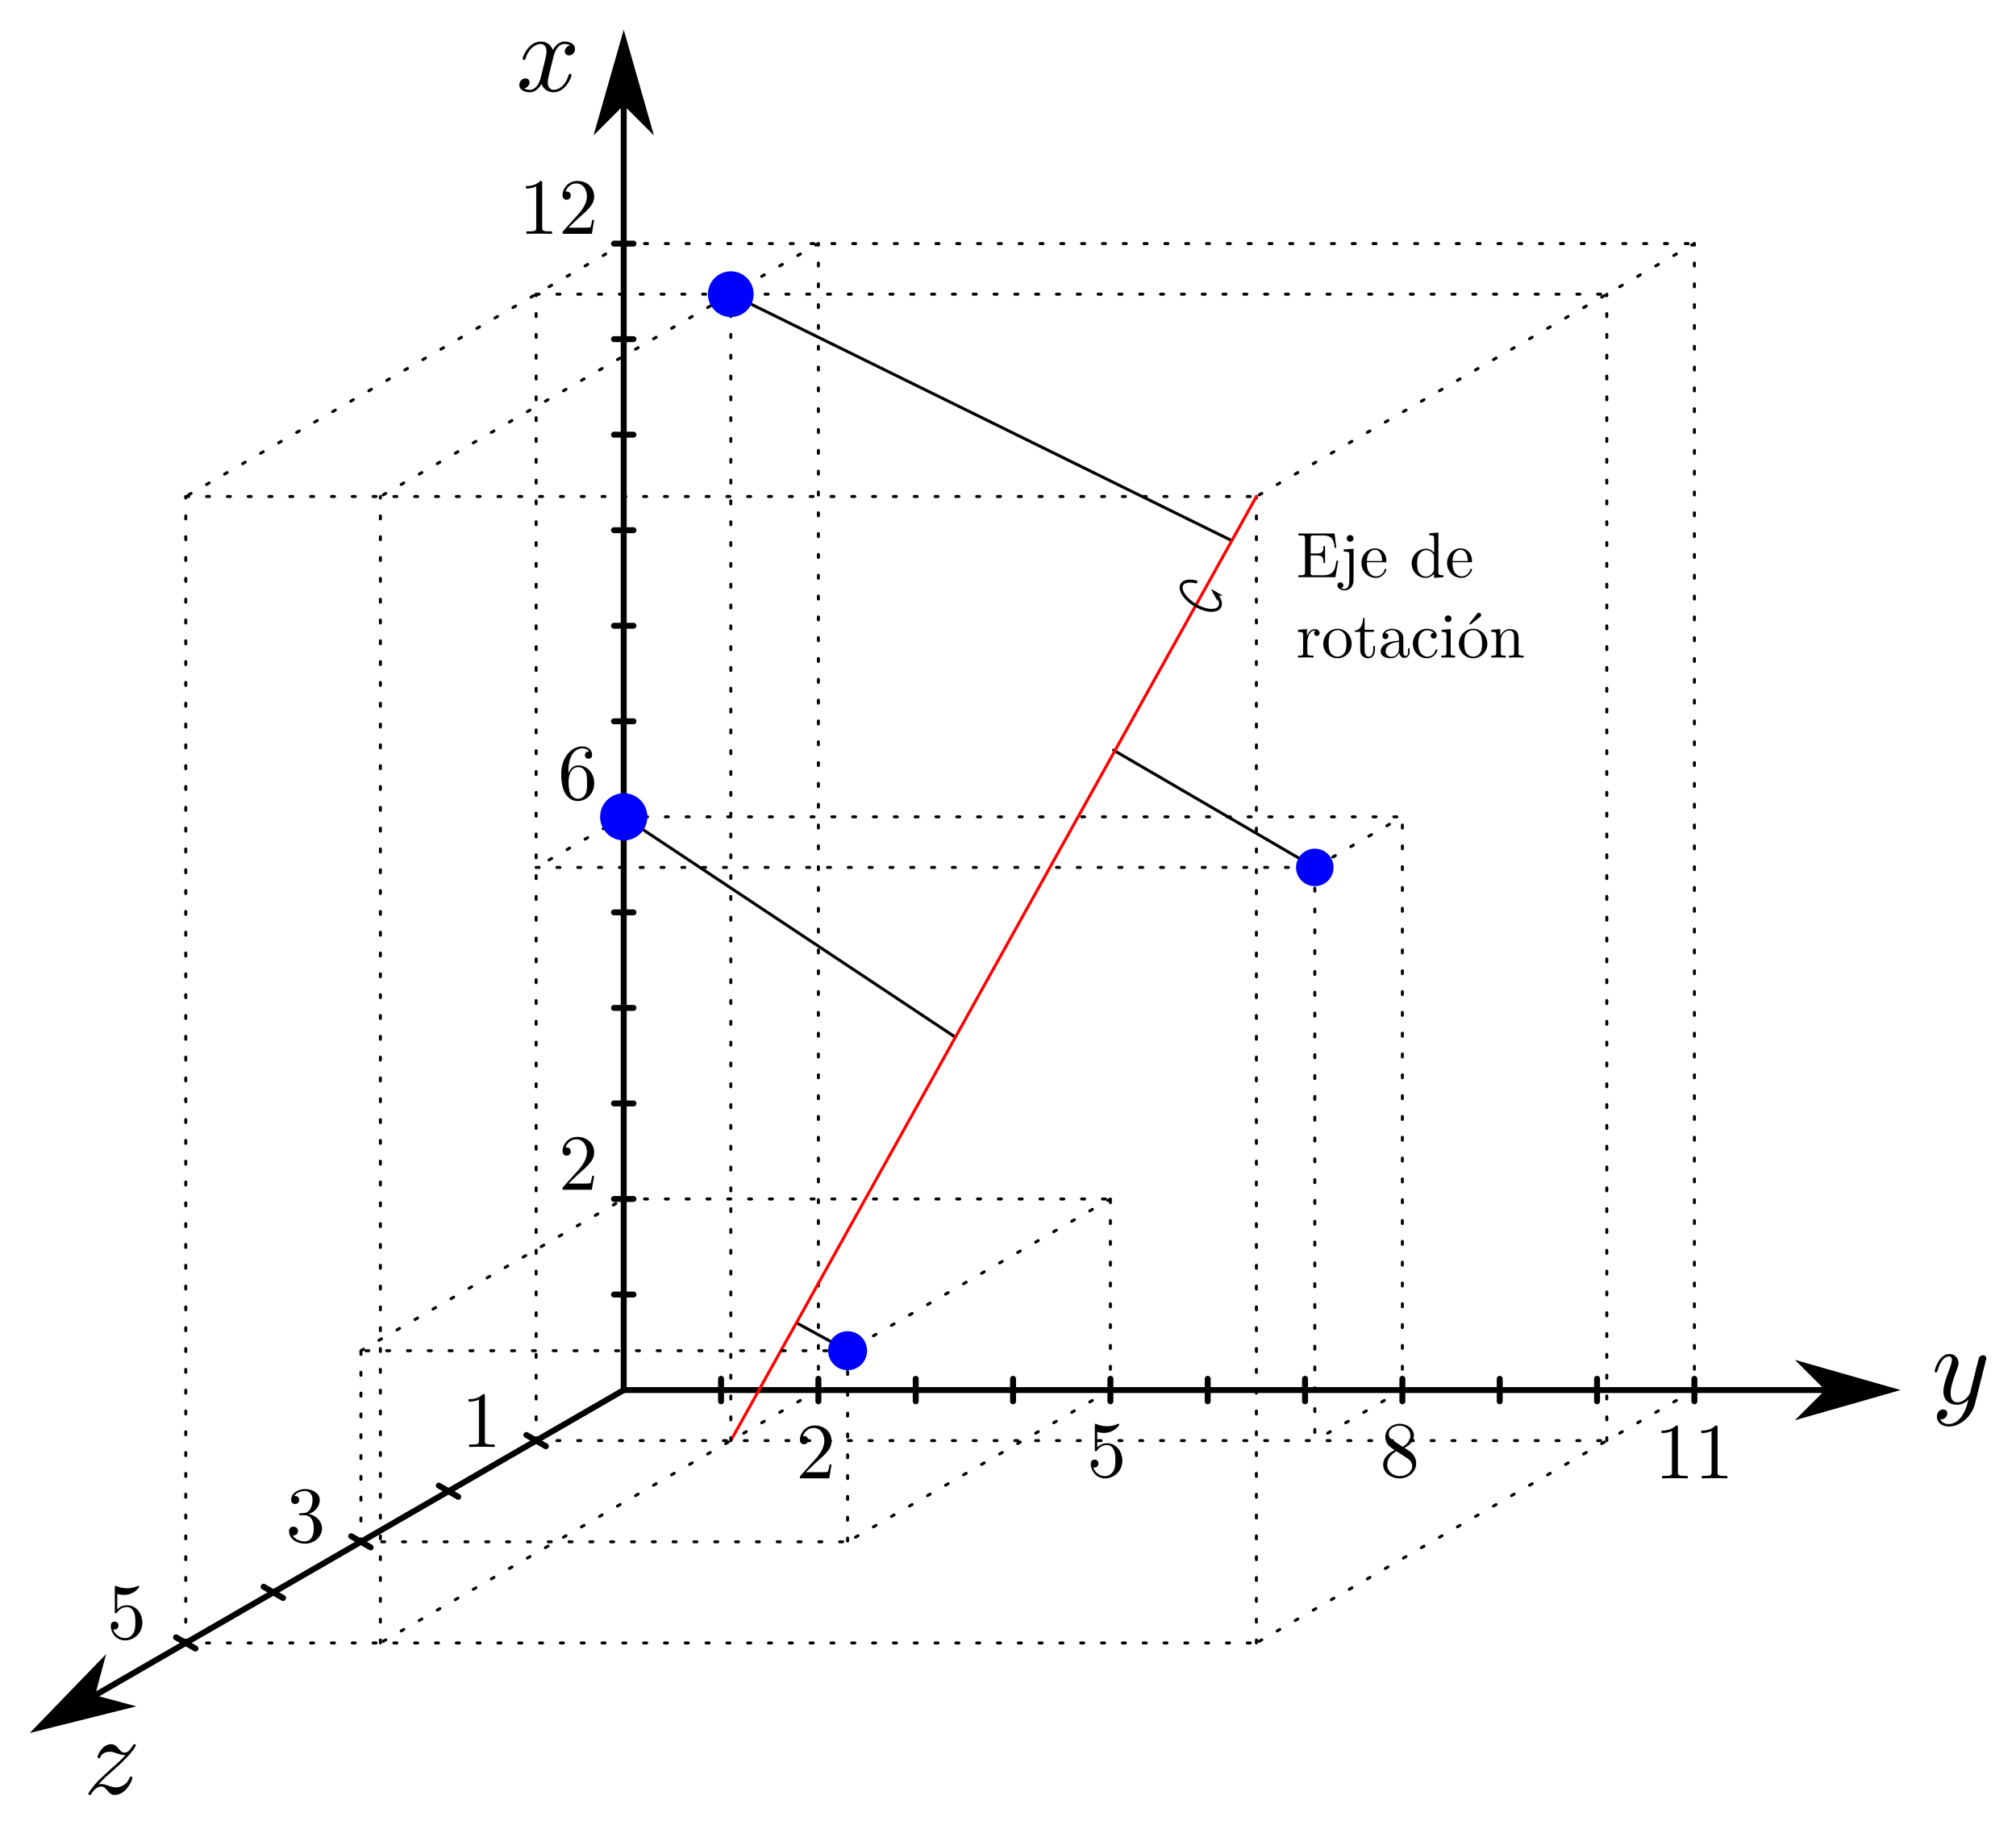
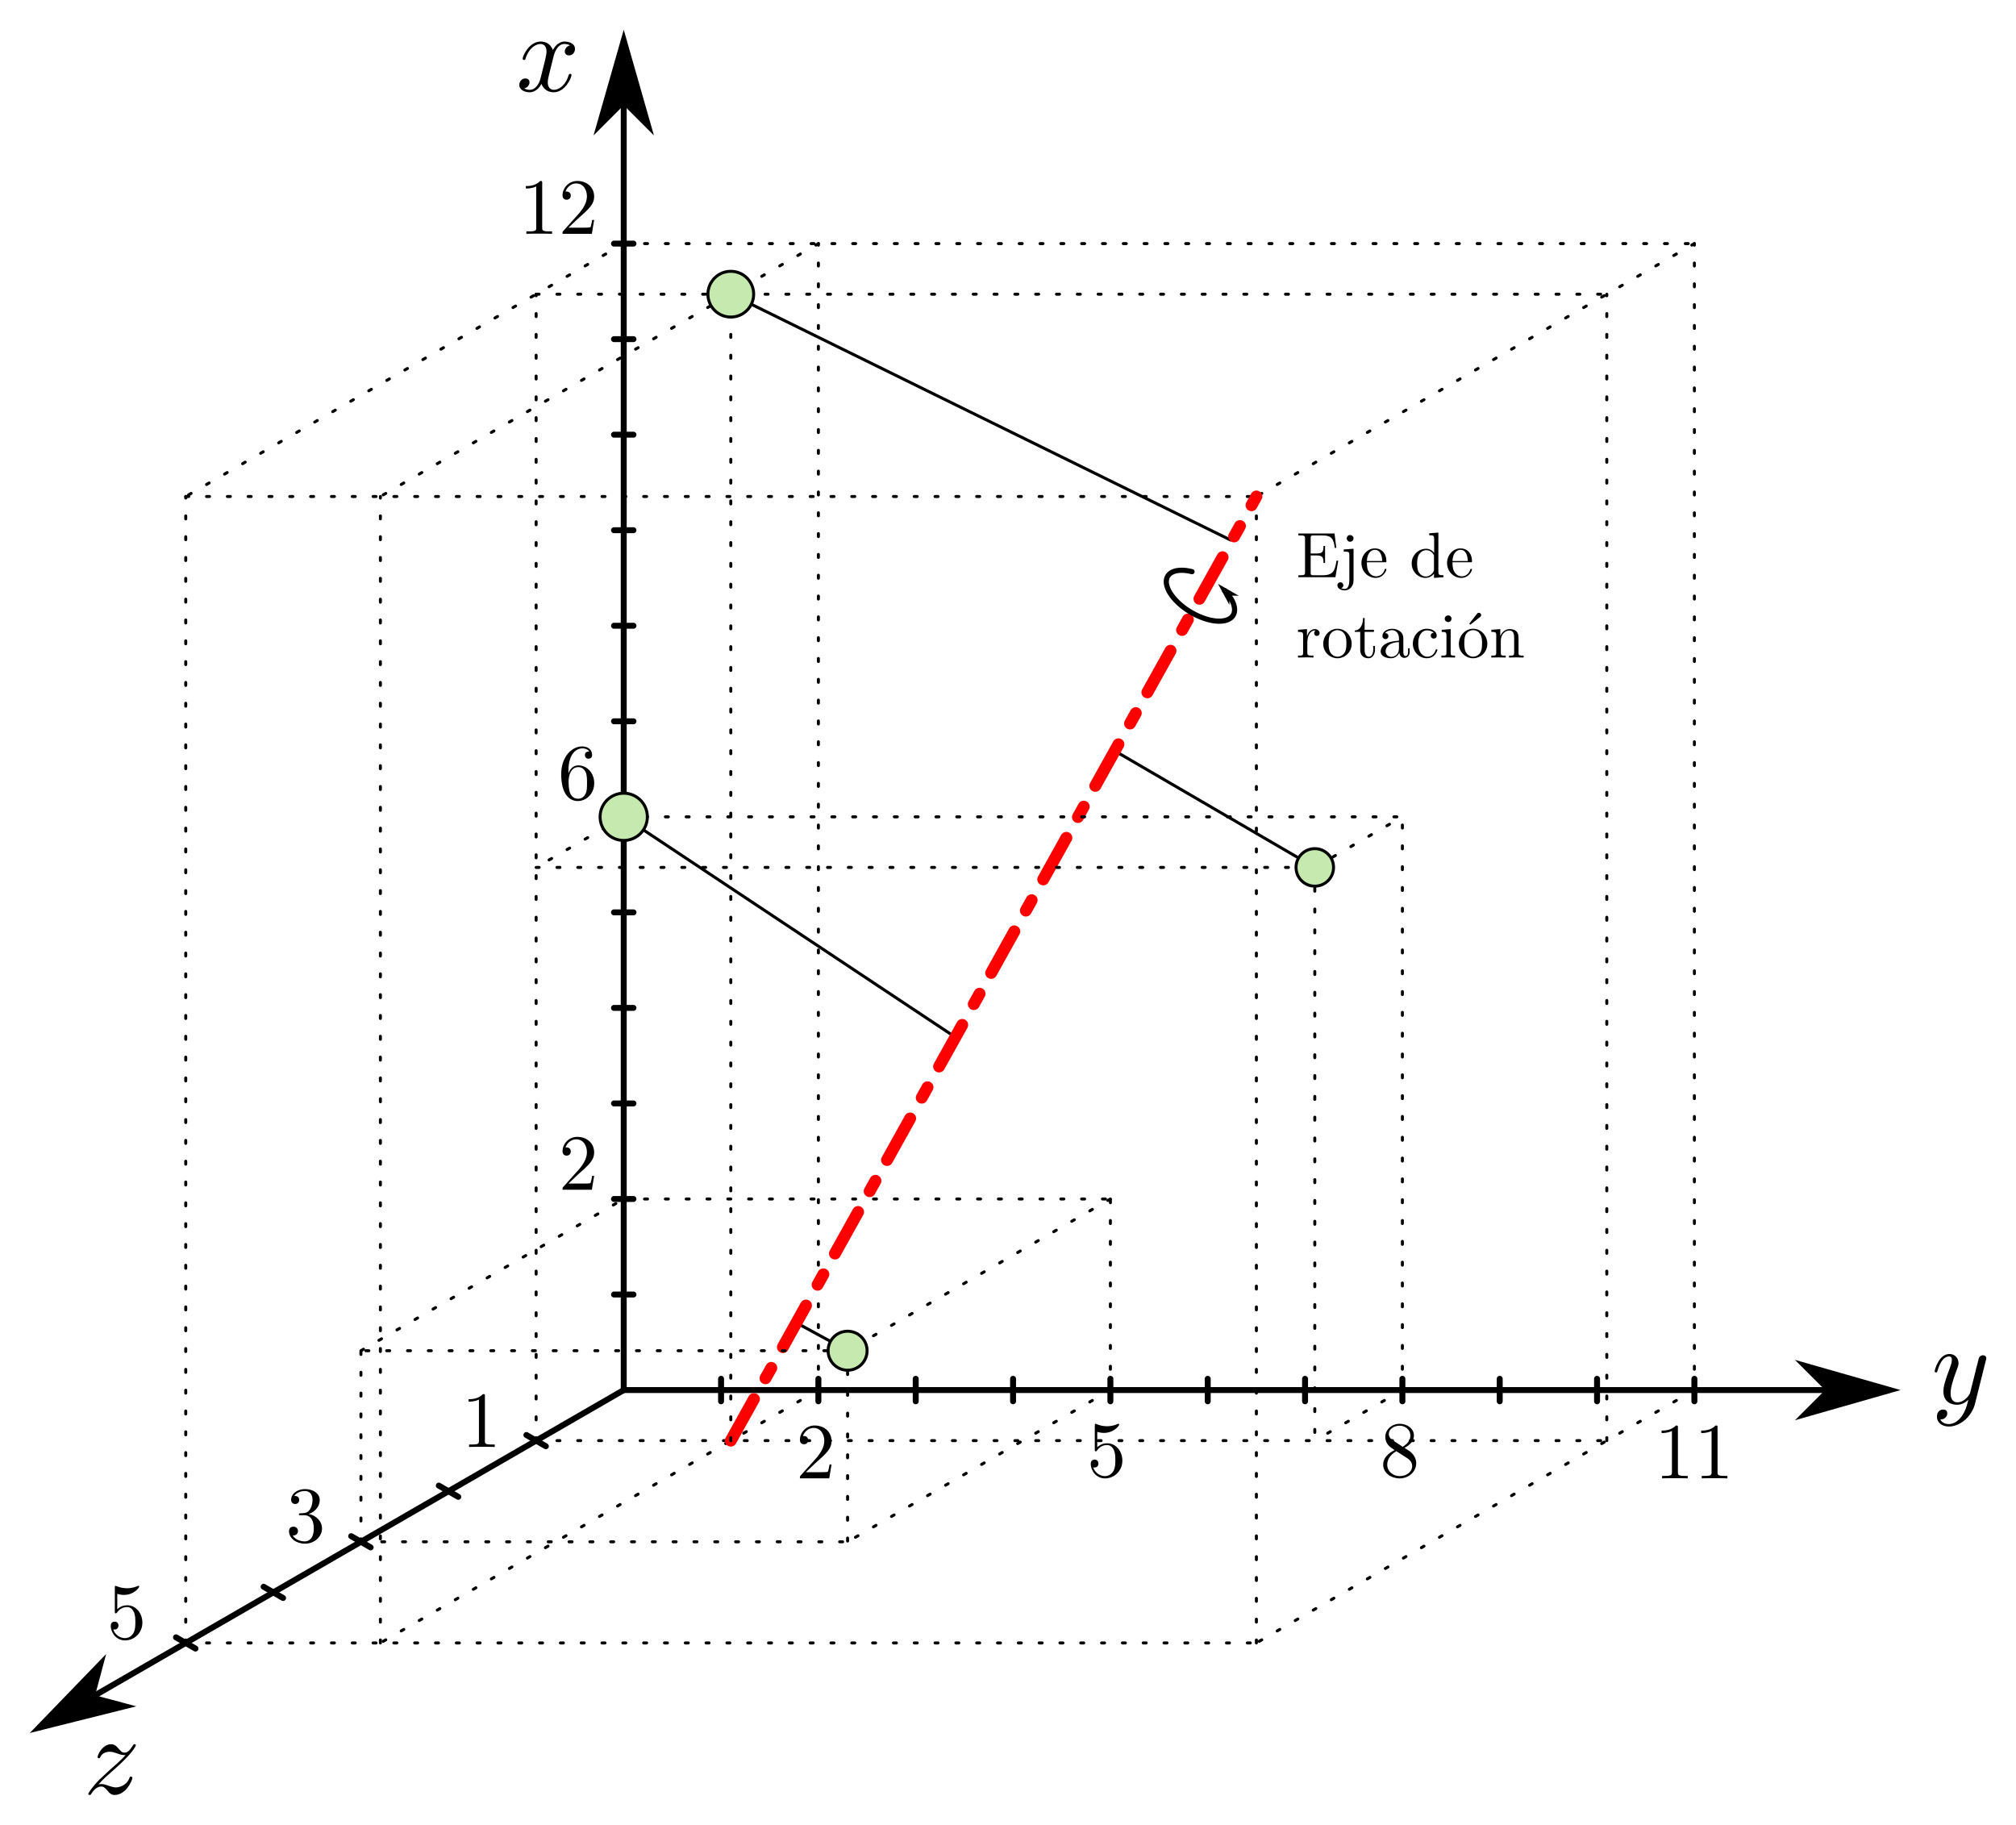
<svg xmlns="http://www.w3.org/2000/svg" xmlns:xlink="http://www.w3.org/1999/xlink" width="677.956" height="613.581" viewBox="0 0 179.376 162.343" version="1.1" id="svg8">
  <defs id="defs2">
    <marker style="overflow:visible" id="Arrow1Sstart" refX="0" refY="0" orient="auto">
      <path transform="matrix(0.2,0,0,0.2,1.2,0)" style="fill:#000000;fill-opacity:1;fill-rule:evenodd;stroke:#000000;stroke-width:1pt;stroke-opacity:1" d="M 0,0 5,-5 -12.5,0 5,5 Z" id="path851" />
    </marker>
    <marker style="overflow:visible" id="marker1696" refX="0" refY="0" orient="auto">
      <path transform="matrix(0.8,0,0,0.8,10,0)" style="fill:#000000;fill-opacity:1;fill-rule:evenodd;stroke:#000000;stroke-width:1pt;stroke-opacity:1" d="M 0,0 5,-5 -12.5,0 5,5 Z" id="path1694" />
    </marker>
    <marker style="overflow:visible" id="marker1552" refX="0" refY="0" orient="auto">
      <path transform="matrix(0.8,0,0,0.8,10,0)" style="fill:#000000;fill-opacity:1;fill-rule:evenodd;stroke:#000000;stroke-width:1pt;stroke-opacity:1" d="M 0,0 5,-5 -12.5,0 5,5 Z" id="path1550" />
    </marker>
    <marker style="overflow:visible" id="marker1303" refX="0" refY="0" orient="auto">
      <path transform="matrix(0.8,0,0,0.8,10,0)" style="fill:#0000ff;fill-opacity:1;fill-rule:evenodd;stroke:#000000;stroke-width:1pt;stroke-opacity:1" d="M 0,0 5,-5 -12.5,0 5,5 Z" id="path1301" />
    </marker>
    <marker style="overflow:visible" id="marker1245" refX="0" refY="0" orient="auto">
      <path transform="matrix(0.8,0,0,0.8,10,0)" style="fill:#000000;fill-opacity:1;fill-rule:evenodd;stroke:#000000;stroke-width:1pt;stroke-opacity:1" d="M 0,0 5,-5 -12.5,0 5,5 Z" id="path1243" />
    </marker>
    <marker style="overflow:visible" id="marker1199" refX="0" refY="0" orient="auto">
      <path transform="matrix(0.8,0,0,0.8,10,0)" style="fill:#000000;fill-opacity:1;fill-rule:evenodd;stroke:#000000;stroke-width:1pt;stroke-opacity:1" d="M 0,0 5,-5 -12.5,0 5,5 Z" id="path1197" />
    </marker>
    <marker style="overflow:visible" id="Arrow1Lend" refX="0" refY="0" orient="auto">
      <path transform="matrix(-0.8,0,0,-0.8,-10,0)" style="fill:#000000;fill-opacity:1;fill-rule:evenodd;stroke:#000000;stroke-width:1pt;stroke-opacity:1" d="M 0,0 5,-5 -12.5,0 5,5 Z" id="path842" />
    </marker>
    <marker style="overflow:visible" id="Arrow1Lstart" refX="0" refY="0" orient="auto">
      <path transform="matrix(0.8,0,0,0.8,10,0)" style="fill:#000000;fill-opacity:1;fill-rule:evenodd;stroke:#000000;stroke-width:1pt;stroke-opacity:1" d="M 0,0 5,-5 -12.5,0 5,5 Z" id="path839" />
    </marker>
    <marker style="overflow:visible" id="Arrow1Mstart" refX="0" refY="0" orient="auto">
      <path transform="matrix(0.4,0,0,0.4,4,0)" style="fill:#000000;fill-opacity:1;fill-rule:evenodd;stroke:#000000;stroke-width:1pt;stroke-opacity:1" d="M 0,0 5,-5 -12.5,0 5,5 Z" id="path845" />
    </marker>
    <g id="g2325">
      <symbol overflow="visible" id="symbol9123">
        <path style="stroke:none" d="" id="path8447" />
      </symbol>
      <symbol overflow="visible" id="symbol179">
        <path style="stroke:none" d="M 3.328,-3.016 C 3.391,-3.266 3.625,-4.188 4.312,-4.188 c 0.047,0 0.297,0 0.5,0.125 C 4.531,-4 4.344,-3.766 4.344,-3.516 c 0,0.156 0.109,0.344 0.375,0.344 0.219,0 0.531,-0.172 0.531,-0.578 0,-0.516 -0.578,-0.656 -0.922,-0.656 -0.578,0 -0.922,0.531 -1.047,0.75 -0.25,-0.656 -0.781,-0.75 -1.078,-0.75 -1.031,0 -1.609,1.281 -1.609,1.531 0,0.109 0.109,0.109 0.125,0.109 0.078,0 0.109,-0.031 0.125,-0.109 0.344,-1.062 1,-1.312 1.344,-1.312 0.188,0 0.531,0.094 0.531,0.672 0,0.312 -0.172,0.969 -0.531,2.375 -0.156,0.609 -0.516,1.031 -0.953,1.031 -0.062,0 -0.281,0 -0.5,-0.125 0.25,-0.062 0.469,-0.266 0.469,-0.547 0,-0.266 -0.219,-0.344 -0.359,-0.344 -0.312,0 -0.547,0.25 -0.547,0.578 0,0.453 0.484,0.656 0.922,0.656 0.672,0 1.031,-0.703 1.047,-0.75 0.125,0.359 0.484,0.75 1.078,0.75 1.031,0 1.594,-1.281 1.594,-1.531 0,-0.109 -0.078,-0.109 -0.109,-0.109 -0.094,0 -0.109,0.047 -0.141,0.109 -0.328,1.078 -1,1.312 -1.312,1.312 -0.391,0 -0.547,-0.312 -0.547,-0.656 0,-0.219 0.047,-0.438 0.156,-0.875 z m 0,0" id="path5788" />
      </symbol>
    </g>
    <g id="g417">
      <symbol overflow="visible" id="symbol5796">
        <path style="stroke:none" d="" id="path6851" />
      </symbol>
      <symbol overflow="visible" id="symbol4144">
        <path style="stroke:none" d="m 4.844,-3.797 c 0.047,-0.141 0.047,-0.156 0.047,-0.234 0,-0.172 -0.141,-0.266 -0.297,-0.266 -0.094,0 -0.25,0.062 -0.344,0.203 -0.016,0.062 -0.109,0.359 -0.141,0.547 -0.078,0.25 -0.141,0.531 -0.203,0.797 l -0.453,1.797 c -0.031,0.141 -0.469,0.844 -1.125,0.844 -0.5,0 -0.609,-0.438 -0.609,-0.812 C 1.719,-1.375 1.891,-2 2.219,-2.875 2.375,-3.281 2.422,-3.391 2.422,-3.594 c 0,-0.438 -0.312,-0.812 -0.812,-0.812 -0.953,0 -1.312,1.453 -1.312,1.531 0,0.109 0.094,0.109 0.109,0.109 0.109,0 0.109,-0.031 0.156,-0.188 0.281,-0.938 0.672,-1.234 1.016,-1.234 0.078,0 0.25,0 0.25,0.312 0,0.25 -0.109,0.516 -0.172,0.703 -0.406,1.062 -0.578,1.625 -0.578,2.094 0,0.891 0.625,1.188 1.219,1.188 0.391,0 0.719,-0.172 1,-0.453 -0.125,0.516 -0.25,1.016 -0.641,1.547 -0.266,0.328 -0.641,0.625 -1.094,0.625 -0.141,0 -0.594,-0.031 -0.766,-0.422 0.156,0 0.297,0 0.422,-0.125 C 1.328,1.203 1.422,1.062 1.422,0.875 1.422,0.562 1.156,0.531 1.062,0.531 0.828,0.531 0.5,0.688 0.5,1.172 c 0,0.5 0.438,0.875 1.062,0.875 1.016,0 2.047,-0.906 2.328,-2.031 z m 0,0" id="path9299" />
      </symbol>
    </g>
    <g id="g9323">
      <symbol overflow="visible" id="symbol6933">
        <path style="stroke:none" d="" id="path3009" />
      </symbol>
      <symbol overflow="visible" id="symbol8712">
        <path style="stroke:none" d="m 1.328,-0.828 c 0.531,-0.578 0.828,-0.828 1.188,-1.141 0,0 0.609,-0.531 0.969,-0.891 C 4.438,-3.781 4.656,-4.266 4.656,-4.312 c 0,-0.094 -0.094,-0.094 -0.109,-0.094 -0.078,0 -0.094,0.016 -0.156,0.109 -0.297,0.484 -0.5,0.641 -0.734,0.641 -0.25,0 -0.359,-0.156 -0.516,-0.328 -0.188,-0.219 -0.359,-0.422 -0.688,-0.422 -0.75,0 -1.203,0.922 -1.203,1.141 0,0.047 0.031,0.109 0.109,0.109 0.094,0 0.109,-0.047 0.141,-0.109 0.188,-0.469 0.766,-0.469 0.844,-0.469 0.203,0 0.391,0.062 0.625,0.141 0.406,0.156 0.516,0.156 0.766,0.156 -0.359,0.422 -1.188,1.141 -1.375,1.297 l -0.906,0.844 C 0.781,-0.625 0.422,-0.062 0.422,0.016 c 0,0.094 0.109,0.094 0.125,0.094 0.078,0 0.094,-0.016 0.156,-0.125 0.234,-0.359 0.531,-0.625 0.859,-0.625 0.219,0 0.328,0.094 0.578,0.375 0.156,0.219 0.344,0.375 0.625,0.375 1,0 1.578,-1.266 1.578,-1.531 0,-0.047 -0.047,-0.109 -0.125,-0.109 -0.094,0 -0.109,0.062 -0.141,0.141 C 3.844,-0.75 3.203,-0.562 2.875,-0.562 c -0.188,0 -0.375,-0.062 -0.578,-0.125 -0.344,-0.125 -0.5,-0.172 -0.703,-0.172 -0.016,0 -0.172,0 -0.266,0.031 z m 0,0" id="path928" />
      </symbol>
    </g>
  </defs>
  <g id="layer1" transform="translate(-30.89387,-61.59149)">
    <path style="fill:none;stroke:#000000;stroke-width:0.265;stroke-linecap:round;stroke-linejoin:round;stroke-miterlimit:10;stroke-dasharray:none;stroke-dashoffset:0;stroke-opacity:1;paint-order:markers fill stroke" d="m 95.917,87.765 44.47,21.874" id="path2381" />
    <path style="fill:none;stroke:#000000;stroke-width:0.265;stroke-linecap:round;stroke-linejoin:round;stroke-miterlimit:10;stroke-dasharray:none;stroke-dashoffset:0;stroke-opacity:1;paint-order:markers fill stroke" d="M 147.879,138.765 129.971,128.334" id="path2379" />
    <path style="fill:none;stroke:#000000;stroke-width:0.265;stroke-linecap:round;stroke-linejoin:round;stroke-miterlimit:10;stroke-dasharray:none;stroke-dashoffset:0;stroke-opacity:1;paint-order:markers fill stroke" d="m 86.391,134.265 29.51,19.608" id="path2377" />
    <path style="fill:none;stroke:#000000;stroke-width:0.265;stroke-linecap:round;stroke-linejoin:round;stroke-miterlimit:10;stroke-dasharray:none;stroke-dashoffset:0;stroke-opacity:1;paint-order:markers fill stroke" d="m 106.31,181.765 -4.449,-2.425" id="path2375" />
    <path style="fill:none;stroke:#000000;stroke-width:0.529;stroke-linecap:round;stroke-linejoin:round;stroke-miterlimit:10;marker-start:url(#marker1696);paint-order:markers fill stroke" d="m 34.429,215.265 51.962,-30" id="path12" />
    <path style="fill:none;stroke:#000000;stroke-width:0.529;stroke-linecap:round;stroke-linejoin:round;stroke-miterlimit:10;stroke-dasharray:none;marker-start:url(#marker1245);paint-order:markers fill stroke" d="M 86.391,65.265 V 185.265" id="path14" />
    <g transform="translate(-15.12221,-12.27022)" id="g1379">
      <g id="g5825">
        <g style="fill:#000000;fill-opacity:1" id="g8675">
          <use xlink:href="#symbol179" x="91.925" y="81.963" id="use8299" width="100%" height="100%" />
        </g>
      </g>
    </g>
    <g transform="translate(110.8082,104.5006)" id="g1428">
      <g id="g2210">
        <g style="fill:#000000;fill-opacity:1" id="g2617">
          <use xlink:href="#symbol4144" x="91.925" y="81.963" id="use2044" width="100%" height="100%" />
        </g>
      </g>
    </g>
    <g transform="translate(-53.59756,139.2166)" id="g1486">
      <g id="g2686">
        <g style="fill:#000000;fill-opacity:1" id="g7888">
          <use xlink:href="#symbol8712" x="91.925" y="81.963" id="use4525" width="100%" height="100%" />
        </g>
      </g>
    </g>
    <path style="fill:none;stroke:#000000;stroke-width:0.529;stroke-linecap:round;stroke-linejoin:round;stroke-miterlimit:10;stroke-dasharray:none;marker-start:url(#marker1552);paint-order:markers fill stroke" d="M 198.974,185.265 H 86.391" id="path1548" />
    <path style="fill:none;stroke:#000000;stroke-width:0.529;stroke-linecap:round;stroke-linejoin:round;stroke-miterlimit:10;stroke-dasharray:none;paint-order:markers fill stroke" d="m 77.731,189.265 c 1.732,1 1.732,1 1.732,1" id="path1790" />
    <path style="fill:none;stroke:#000000;stroke-width:0.529;stroke-linecap:round;stroke-linejoin:round;stroke-miterlimit:10;stroke-dasharray:none;paint-order:markers fill stroke" d="m 95.051,184.265 v 2" id="path1864" />
    <path style="fill:none;stroke:#000000;stroke-width:0.529;stroke-linecap:round;stroke-linejoin:round;stroke-miterlimit:10;stroke-dasharray:none;paint-order:markers fill stroke" d="m 103.711,184.265 v 2" id="path1866" />
    <path style="fill:none;stroke:#000000;stroke-width:0.529;stroke-linecap:round;stroke-linejoin:round;stroke-miterlimit:10;stroke-dasharray:none;paint-order:markers fill stroke" d="m 112.372,184.265 v 2" id="path1868" />
    <path style="fill:none;stroke:#000000;stroke-width:0.529;stroke-linecap:round;stroke-linejoin:round;stroke-miterlimit:10;stroke-dasharray:none;paint-order:markers fill stroke" d="m 121.032,184.265 v 2" id="path1870" />
    <path style="fill:none;stroke:#000000;stroke-width:0.529;stroke-linecap:round;stroke-linejoin:round;stroke-miterlimit:10;stroke-dasharray:none;paint-order:markers fill stroke" d="m 129.692,184.265 v 2" id="path1872" />
    <path style="fill:none;stroke:#000000;stroke-width:0.529;stroke-linecap:round;stroke-linejoin:round;stroke-miterlimit:10;stroke-dasharray:none;paint-order:markers fill stroke" d="m 138.352,184.265 v 2" id="path1874" />
    <path style="fill:none;stroke:#000000;stroke-width:0.529;stroke-linecap:round;stroke-linejoin:round;stroke-miterlimit:10;stroke-dasharray:none;paint-order:markers fill stroke" d="m 147.013,184.265 v 2" id="path1876" />
    <path style="fill:none;stroke:#000000;stroke-width:0.529;stroke-linecap:round;stroke-linejoin:round;stroke-miterlimit:10;stroke-dasharray:none;paint-order:markers fill stroke" d="m 155.673,184.265 v 2" id="path1878" />
    <path style="fill:none;stroke:#000000;stroke-width:0.529;stroke-linecap:round;stroke-linejoin:round;stroke-miterlimit:10;stroke-dasharray:none;paint-order:markers fill stroke" d="m 164.333,184.265 v 2" id="path1880" />
    <path style="fill:none;stroke:#000000;stroke-width:0.529;stroke-linecap:round;stroke-linejoin:round;stroke-miterlimit:10;stroke-dasharray:none;paint-order:markers fill stroke" d="m 172.994,184.265 v 2" id="path1882" />
    <path style="fill:none;stroke:#000000;stroke-width:0.529;stroke-linecap:round;stroke-linejoin:round;stroke-miterlimit:10;stroke-dasharray:none;paint-order:markers fill stroke" d="m 181.654,184.265 v 2" id="path1884" />
    <path style="fill:none;stroke:#000000;stroke-width:0.529;stroke-linecap:round;stroke-linejoin:round;stroke-miterlimit:10;stroke-dasharray:none;paint-order:markers fill stroke" d="M 87.257,168.265 H 85.525" id="path1898-6" />
    <path style="fill:none;stroke:#000000;stroke-width:0.529;stroke-linecap:round;stroke-linejoin:round;stroke-miterlimit:10;stroke-dasharray:none;paint-order:markers fill stroke" d="M 87.257,176.765 H 85.525" id="path1994" />
    <path style="fill:none;stroke:#000000;stroke-width:0.529;stroke-linecap:round;stroke-linejoin:round;stroke-miterlimit:10;stroke-dasharray:none;paint-order:markers fill stroke" d="M 87.257,159.765 H 85.525" id="path1996" />
    <path style="fill:none;stroke:#000000;stroke-width:0.529;stroke-linecap:round;stroke-linejoin:round;stroke-miterlimit:10;stroke-dasharray:none;paint-order:markers fill stroke" d="M 87.257,151.265 H 85.525" id="path2000" />
    <path style="fill:none;stroke:#000000;stroke-width:0.529;stroke-linecap:round;stroke-linejoin:round;stroke-miterlimit:10;stroke-dasharray:none;paint-order:markers fill stroke" d="M 87.257,142.765 H 85.525" id="path2004" />
    <path style="fill:none;stroke:#000000;stroke-width:0.529;stroke-linecap:round;stroke-linejoin:round;stroke-miterlimit:10;stroke-dasharray:none;paint-order:markers fill stroke" d="M 87.257,134.265 H 85.525" id="path2006" />
    <path style="fill:none;stroke:#000000;stroke-width:0.529;stroke-linecap:round;stroke-linejoin:round;stroke-miterlimit:10;stroke-dasharray:none;paint-order:markers fill stroke" d="M 87.257,125.765 H 85.525" id="path2010" />
    <path style="fill:none;stroke:#000000;stroke-width:0.529;stroke-linecap:round;stroke-linejoin:round;stroke-miterlimit:10;stroke-dasharray:none;paint-order:markers fill stroke" d="M 87.257,117.265 H 85.525" id="path2012" />
    <path style="fill:none;stroke:#000000;stroke-width:0.529;stroke-linecap:round;stroke-linejoin:round;stroke-miterlimit:10;stroke-dasharray:none;paint-order:markers fill stroke" d="M 87.257,108.765 H 85.525" id="path2014" />
    <path style="fill:none;stroke:#000000;stroke-width:0.529;stroke-linecap:round;stroke-linejoin:round;stroke-miterlimit:10;stroke-dasharray:none;paint-order:markers fill stroke" d="M 87.257,100.265 H 85.525" id="path1898-6-2" />
    <path style="fill:none;stroke:#000000;stroke-width:0.529;stroke-linecap:round;stroke-linejoin:round;stroke-miterlimit:10;stroke-dasharray:none;paint-order:markers fill stroke" d="M 87.257,91.765 H 85.525" id="path1996-1" />
    <path style="fill:none;stroke:#000000;stroke-width:0.529;stroke-linecap:round;stroke-linejoin:round;stroke-miterlimit:10;stroke-dasharray:none;paint-order:markers fill stroke" d="M 87.257,83.265 H 85.525" id="path2000-8" />
    <path style="fill:none;stroke:#000000;stroke-width:0.529;stroke-linecap:round;stroke-linejoin:round;stroke-miterlimit:10;stroke-dasharray:none;paint-order:markers fill stroke" d="m 69.936,193.765 c 1.732,1 1.732,1 1.732,1" id="path2076" />
    <path style="fill:none;stroke:#000000;stroke-width:0.529;stroke-linecap:round;stroke-linejoin:round;stroke-miterlimit:10;stroke-dasharray:none;paint-order:markers fill stroke" d="m 62.142,198.265 c 1.732,1 1.732,1 1.732,1" id="path2080" />
    <path style="fill:none;stroke:#000000;stroke-width:0.529;stroke-linecap:round;stroke-linejoin:round;stroke-miterlimit:10;stroke-dasharray:none;paint-order:markers fill stroke" d="m 54.348,202.765 c 1.732,1 1.732,1 1.732,1" id="path2084" />
    <path style="fill:none;stroke:#000000;stroke-width:0.529;stroke-linecap:round;stroke-linejoin:round;stroke-miterlimit:10;stroke-dasharray:none;paint-order:markers fill stroke" d="m 46.554,207.265 c 1.732,1 1.732,1 1.732,1" id="path2086" />
    <path style="fill:none;stroke:#000000;stroke-width:0.265;stroke-linecap:round;stroke-linejoin:round;stroke-miterlimit:10;stroke-dasharray:0.265, 1.587;stroke-dashoffset:0;stroke-opacity:1;paint-order:markers fill stroke" d="M 103.711,185.265 64.74,207.765" id="path2100" />
    <path style="fill:none;stroke:#000000;stroke-width:0.265;stroke-linecap:round;stroke-linejoin:round;stroke-miterlimit:10;stroke-dasharray:0.265, 1.587;stroke-dashoffset:0;stroke-opacity:1;paint-order:markers fill stroke" d="m 78.597,189.765 h 95.263" id="path2102" />
    <path style="fill:none;stroke:#000000;stroke-width:0.265;stroke-linecap:round;stroke-linejoin:round;stroke-miterlimit:10;stroke-dasharray:0.265, 1.587;stroke-dashoffset:0;stroke-opacity:1;paint-order:markers fill stroke" d="m 47.42,207.765 95.263,10e-6" id="path2108" />
    <path style="fill:none;stroke:#000000;stroke-width:0.265;stroke-linecap:round;stroke-linejoin:round;stroke-miterlimit:10;stroke-dasharray:0.265, 1.587;stroke-dashoffset:0;stroke-opacity:1;paint-order:markers fill stroke" d="m 181.654,185.265 -38.971,22.5" id="path2110" />
    <path style="fill:none;stroke:#000000;stroke-width:0.265;stroke-linecap:round;stroke-linejoin:round;stroke-miterlimit:10;stroke-dasharray:0.265, 1.587;stroke-dashoffset:0;stroke-opacity:1;paint-order:markers fill stroke" d="m 86.391,83.265 95.263,4e-6" id="path2112" />
    <path style="fill:none;stroke:#000000;stroke-width:0.265;stroke-linecap:round;stroke-linejoin:round;stroke-miterlimit:10;stroke-dasharray:0.265, 1.587;stroke-dashoffset:0;stroke-opacity:1;paint-order:markers fill stroke" d="M 103.711,185.265 V 83.265" id="path2114" />
    <path style="fill:none;stroke:#000000;stroke-width:0.265;stroke-linecap:round;stroke-linejoin:round;stroke-miterlimit:10;stroke-dasharray:0.265, 1.587;stroke-dashoffset:0;stroke-opacity:1;paint-order:markers fill stroke" d="M 181.654,185.265 V 83.265" id="path2116" />
    <path style="fill:none;stroke:#000000;stroke-width:0.265;stroke-linecap:round;stroke-linejoin:round;stroke-miterlimit:10;stroke-dasharray:0.265, 1.587;stroke-dashoffset:0;stroke-opacity:1;paint-order:markers fill stroke" d="M 47.42,207.765 V 105.765" id="path2120" />
    <path style="fill:none;stroke:#000000;stroke-width:0.265;stroke-linecap:round;stroke-linejoin:round;stroke-miterlimit:10;stroke-dasharray:0.265, 1.587;stroke-dashoffset:0;stroke-opacity:1;paint-order:markers fill stroke" d="M 86.391,83.265 47.42,105.765" id="path2100-3" />
    <path style="fill:none;stroke:#000000;stroke-width:0.265;stroke-linecap:round;stroke-linejoin:round;stroke-miterlimit:10;stroke-dasharray:0.265, 1.587;stroke-dashoffset:0;stroke-opacity:1;paint-order:markers fill stroke" d="M 181.654,83.265 142.683,105.765" id="path2142" />
    <path style="fill:none;stroke:#000000;stroke-width:0.265;stroke-linecap:round;stroke-linejoin:round;stroke-miterlimit:10;stroke-dasharray:0.265, 1.587;stroke-dashoffset:0;stroke-opacity:1;paint-order:markers fill stroke" d="M 142.683,207.765 V 105.765" id="path2144" />
    <path style="fill:none;stroke:#000000;stroke-width:0.265;stroke-linecap:round;stroke-linejoin:round;stroke-miterlimit:10;stroke-dasharray:0.265, 1.587;stroke-dashoffset:0;stroke-opacity:1;paint-order:markers fill stroke" d="M 47.42,105.765 H 142.683" id="path2146" />
    <path style="fill:none;stroke:#000000;stroke-width:0.265;stroke-linecap:round;stroke-linejoin:round;stroke-miterlimit:10;stroke-dasharray:0.265, 1.587;stroke-dashoffset:0;stroke-opacity:1;paint-order:markers fill stroke" d="m 78.597,87.765 h 95.263" id="path2148" />
    <path style="fill:none;stroke:#000000;stroke-width:0.265;stroke-linecap:round;stroke-linejoin:round;stroke-miterlimit:10;stroke-dasharray:0.265, 1.587;stroke-dashoffset:0;stroke-opacity:1;paint-order:markers fill stroke" d="M 173.86,189.765 V 87.765" id="path2116-7" />
    <path style="fill:none;stroke:#000000;stroke-width:0.265;stroke-linecap:round;stroke-linejoin:round;stroke-miterlimit:10;stroke-dasharray:0.265, 1.587;stroke-dashoffset:0;stroke-opacity:1;paint-order:markers fill stroke" d="M 103.711,83.265 64.74,105.765" id="path2170" />
    <path style="fill:none;stroke:#000000;stroke-width:0.265;stroke-linecap:round;stroke-linejoin:round;stroke-miterlimit:10;stroke-dasharray:0.265, 1.587;stroke-dashoffset:0;stroke-opacity:1;paint-order:markers fill stroke" d="M 64.74,207.765 V 105.765" id="path2172" />
-     <path style="fill:none;stroke:#ff0000;stroke-width:0.265;stroke-linecap:round;stroke-linejoin:round;stroke-miterlimit:10;stroke-dasharray:none;paint-order:markers fill stroke" d="m 95.917,189.765 46.765,-84" id="path2174" />
-     <path style="fill:none;stroke:#000000;stroke-width:0.265;stroke-linecap:round;stroke-linejoin:round;stroke-miterlimit:10;stroke-dasharray:none;marker-start:url(#Arrow1Sstart);paint-order:markers fill stroke" id="path2179" transform="rotate(30.77556)" d="m 177.894,27.119 a 1.951,0.975 0 0 1 0.977,1.086 1.951,0.975 0 0 1 -1.853,0.749 1.951,0.975 0 0 1 -1.92,-0.705 1.951,0.975 0 0 1 0.876,-1.108" />
+     <path style="fill:none;stroke:#ff0000;stroke-width:1.058;stroke-linecap:round;stroke-linejoin:round;stroke-miterlimit:10;stroke-dasharray:4.233,2.117,1.058,2.117;paint-order:markers fill stroke;stroke-dashoffset:0" d="m 95.917,189.765 46.765,-84" id="path2174" />
+     <path style="fill:none;stroke:#000000;stroke-width:0.46;stroke-linecap:round;stroke-linejoin:round;stroke-miterlimit:10;stroke-dasharray:none;marker-start:url(#Arrow1Sstart);paint-order:markers fill stroke" id="path2179" transform="rotate(30.77556)" d="m 178.547,26.5 a 3.391,1.695 0 0 1 1.699,1.888 3.391,1.695 0 0 1 -3.22,1.302 3.391,1.695 0 0 1 -3.337,-1.226 3.391,1.695 0 0 1 1.522,-1.925" />
    <path style="fill:none;stroke:#000000;stroke-width:0.265;stroke-linecap:round;stroke-linejoin:round;stroke-miterlimit:10;stroke-dasharray:0.265, 1.587;stroke-dashoffset:0;stroke-opacity:1;paint-order:markers fill stroke" d="M 78.597,189.765 V 87.765" id="path2249" />
    <path style="fill:none;stroke:#000000;stroke-width:0.265;stroke-linecap:round;stroke-linejoin:round;stroke-miterlimit:10;stroke-dasharray:0.265, 1.587;stroke-dashoffset:0;stroke-opacity:1;paint-order:markers fill stroke" d="M 63.008,198.765 H 106.31" id="path2251" />
    <path style="fill:none;stroke:#000000;stroke-width:0.265;stroke-linecap:round;stroke-linejoin:round;stroke-miterlimit:10;stroke-dasharray:0.265, 1.587;stroke-dashoffset:0;stroke-opacity:1;paint-order:markers fill stroke" d="M 86.391,168.265 H 129.692" id="path2253" />
    <path style="fill:none;stroke:#000000;stroke-width:0.265;stroke-linecap:round;stroke-linejoin:round;stroke-miterlimit:10;stroke-dasharray:0.265, 1.587;stroke-dashoffset:0;stroke-opacity:1;paint-order:markers fill stroke" d="m 129.692,185.265 -23.383,13.5" id="path2255" />
    <path style="fill:none;stroke:#000000;stroke-width:0.265;stroke-linecap:round;stroke-linejoin:round;stroke-miterlimit:10;stroke-dasharray:0.265, 1.587;stroke-dashoffset:0;stroke-opacity:1;paint-order:markers fill stroke" d="M 129.692,185.265 V 168.265" id="path2257" />
    <path style="fill:none;stroke:#000000;stroke-width:0.265;stroke-linecap:round;stroke-linejoin:round;stroke-miterlimit:10;stroke-dasharray:0.265, 1.587;stroke-dashoffset:0;stroke-opacity:1;paint-order:markers fill stroke" d="m 129.692,168.265 -23.383,13.5" id="path2261" />
    <path style="fill:none;stroke:#000000;stroke-width:0.265;stroke-linecap:round;stroke-linejoin:round;stroke-miterlimit:10;stroke-dasharray:0.265, 1.587;stroke-dashoffset:0;stroke-opacity:1;paint-order:markers fill stroke" d="m 106.31,181.765 v 17" id="path2263" />
    <path style="fill:none;stroke:#000000;stroke-width:0.265;stroke-linecap:round;stroke-linejoin:round;stroke-miterlimit:10;stroke-dasharray:0.265, 1.587;stroke-dashoffset:0;stroke-opacity:1;paint-order:markers fill stroke" d="M 106.31,181.765 H 63.008" id="path2265" />
    <path style="fill:none;stroke:#000000;stroke-width:0.265;stroke-linecap:round;stroke-linejoin:round;stroke-miterlimit:10;stroke-dasharray:0.265, 1.587;stroke-dashoffset:0;stroke-opacity:1;paint-order:markers fill stroke" d="M 63.008,198.765 V 181.765" id="path2269" />
    <path style="fill:none;stroke:#000000;stroke-width:0.265;stroke-linecap:round;stroke-linejoin:round;stroke-miterlimit:10;stroke-dasharray:0.265, 1.587;stroke-dashoffset:0;stroke-opacity:1;paint-order:markers fill stroke" d="m 63.008,181.765 23.383,-13.5" id="path2271" />
    <path style="fill:none;stroke:#000000;stroke-width:0.265;stroke-linecap:round;stroke-linejoin:round;stroke-miterlimit:10;stroke-dasharray:0.265, 1.587;stroke-dashoffset:0;stroke-opacity:1;paint-order:markers fill stroke" d="m 155.673,185.265 -7.794,4.5" id="path2273" />
    <path style="fill:none;stroke:#000000;stroke-width:0.265;stroke-linecap:round;stroke-linejoin:round;stroke-miterlimit:10;stroke-dasharray:0.265, 1.587;stroke-dashoffset:0;stroke-opacity:1;paint-order:markers fill stroke" d="m 155.673,185.265 1e-5,-51" id="path2275" />
    <path style="fill:none;stroke:#000000;stroke-width:0.265;stroke-linecap:round;stroke-linejoin:round;stroke-miterlimit:10;stroke-dasharray:0.265, 1.587;stroke-dashoffset:0;stroke-opacity:1;paint-order:markers fill stroke" d="M 86.391,134.265 H 155.673" id="path2277" />
    <path style="fill:none;stroke:#000000;stroke-width:0.265;stroke-linecap:round;stroke-linejoin:round;stroke-miterlimit:10;stroke-dasharray:0.265, 1.587;stroke-dashoffset:0;stroke-opacity:1;paint-order:markers fill stroke" d="m 86.391,134.265 -7.794,4.5" id="path2279" />
    <path style="fill:none;stroke:#000000;stroke-width:0.265;stroke-linecap:round;stroke-linejoin:round;stroke-miterlimit:10;stroke-dasharray:0.265, 1.587;stroke-dashoffset:0;stroke-opacity:1;paint-order:markers fill stroke" d="M 78.597,138.765 H 147.879" id="path2281" />
    <path style="fill:none;stroke:#000000;stroke-width:0.265;stroke-linecap:round;stroke-linejoin:round;stroke-miterlimit:10;stroke-dasharray:0.265, 1.587;stroke-dashoffset:0;stroke-opacity:1;paint-order:markers fill stroke" d="m 147.879,138.765 7.794,-4.5" id="path2283" />
    <path style="fill:none;stroke:#000000;stroke-width:0.265;stroke-linecap:round;stroke-linejoin:round;stroke-miterlimit:10;stroke-dasharray:0.265, 1.587;stroke-dashoffset:0;stroke-opacity:1;paint-order:markers fill stroke" d="m 147.879,138.765 v 51" id="path2285" />
-     <circle style="fill:#0000ff;stroke:none;stroke-width:0.265;stroke-linecap:round;stroke-linejoin:round;stroke-miterlimit:10;stroke-dasharray:none;paint-order:markers fill stroke" id="path2295" cx="86.391" cy="134.265" r="2.102" />
-     <circle style="fill:#0000ff;stroke:none;stroke-width:0.265;stroke-linecap:round;stroke-linejoin:round;stroke-miterlimit:10;stroke-dasharray:none;paint-order:markers fill stroke" id="path2297" cx="106.31" cy="181.765" r="1.735" />
-     <circle style="fill:#0000ff;stroke:none;stroke-width:0.265;stroke-linecap:round;stroke-linejoin:round;stroke-miterlimit:10;stroke-dasharray:none;paint-order:markers fill stroke" id="path2299" cx="147.879" cy="138.765" r="1.669" />
+     <circle style="fill:#c6e9af;stroke:#000000;stroke-width:0.265;stroke-linecap:round;stroke-linejoin:round;stroke-miterlimit:10;stroke-dasharray:none;paint-order:markers fill stroke;fill-opacity:1" id="path2295" cx="86.391" cy="134.265" r="2.102" />
+     <circle style="fill:#c6e9af;stroke:#000000;stroke-width:0.265;stroke-linecap:round;stroke-linejoin:round;stroke-miterlimit:10;stroke-dasharray:none;paint-order:markers fill stroke;fill-opacity:1" id="path2297" cx="106.31" cy="181.765" r="1.735" />
+     <circle style="fill:#c6e9af;stroke:#000000;stroke-width:0.265;stroke-linecap:round;stroke-linejoin:round;stroke-miterlimit:10;stroke-dasharray:none;paint-order:markers fill stroke;fill-opacity:1" id="path2299" cx="147.879" cy="138.765" r="1.669" />
    <path style="fill:none;stroke:#000000;stroke-width:0.265;stroke-linecap:round;stroke-linejoin:round;stroke-miterlimit:10;stroke-dasharray:0.265, 1.587;stroke-dashoffset:0;stroke-opacity:1;paint-order:markers fill stroke" d="M 95.917,189.765 V 87.765" id="path2301" />
    <text xml:space="preserve" style="font-style:normal;font-variant:normal;font-weight:normal;font-stretch:normal;font-size:7.056px;font-family:'Latin Modern Math';-inkscape-font-specification:'Latin Modern Math, Normal';font-variant-ligatures:normal;font-variant-caps:normal;font-variant-numeric:normal;font-variant-east-asian:normal;fill:#000000;stroke:none;stroke-width:0.265;stroke-linecap:round;stroke-linejoin:round;stroke-miterlimit:10;stroke-dasharray:0.265, 1.587;stroke-dashoffset:0;stroke-opacity:1;paint-order:markers fill stroke" x="71.959" y="190.328" id="text2323">
      <tspan id="tspan2321" x="71.959" y="190.328" style="font-style:normal;font-variant:normal;font-weight:normal;font-stretch:normal;font-size:7.056px;font-family:'Latin Modern Math';-inkscape-font-specification:'Latin Modern Math, Normal';font-variant-ligatures:normal;font-variant-caps:normal;font-variant-numeric:normal;font-variant-east-asian:normal;fill:#000000;stroke:none;stroke-width:0.265">1</tspan>
    </text>
    <text xml:space="preserve" style="font-style:normal;font-variant:normal;font-weight:normal;font-stretch:normal;font-size:7.056px;font-family:'Latin Modern Math';-inkscape-font-specification:'Latin Modern Math, Normal';font-variant-ligatures:normal;font-variant-caps:normal;font-variant-numeric:normal;font-variant-east-asian:normal;fill:#000000;stroke:none;stroke-width:0.265;stroke-linecap:round;stroke-linejoin:round;stroke-miterlimit:10;stroke-dasharray:0.265, 1.587;stroke-dashoffset:0;stroke-opacity:1;paint-order:markers fill stroke" x="56.313" y="198.778" id="text2327">
      <tspan id="tspan2325" x="56.313" y="198.778" style="font-style:normal;font-variant:normal;font-weight:normal;font-stretch:normal;font-size:7.056px;font-family:'Latin Modern Math';-inkscape-font-specification:'Latin Modern Math, Normal';font-variant-ligatures:normal;font-variant-caps:normal;font-variant-numeric:normal;font-variant-east-asian:normal;stroke-width:0.265">3</tspan>
    </text>
    <text xml:space="preserve" style="font-style:normal;font-variant:normal;font-weight:normal;font-stretch:normal;font-size:7.056px;font-family:'Latin Modern Math';-inkscape-font-specification:'Latin Modern Math, Normal';font-variant-ligatures:normal;font-variant-caps:normal;font-variant-numeric:normal;font-variant-east-asian:normal;fill:#000000;stroke:none;stroke-width:0.265;stroke-linecap:round;stroke-linejoin:round;stroke-miterlimit:10;stroke-dasharray:0.265, 1.587;stroke-dashoffset:0;stroke-opacity:1;paint-order:markers fill stroke" x="40.392" y="207.383" id="text2331">
      <tspan id="tspan2329" x="40.392" y="207.383" style="font-style:normal;font-variant:normal;font-weight:normal;font-stretch:normal;font-size:7.056px;font-family:'Latin Modern Math';-inkscape-font-specification:'Latin Modern Math, Normal';font-variant-ligatures:normal;font-variant-caps:normal;font-variant-numeric:normal;font-variant-east-asian:normal;stroke-width:0.265">5</tspan>
    </text>
    <text xml:space="preserve" style="font-style:normal;font-variant:normal;font-weight:normal;font-stretch:normal;font-size:7.056px;font-family:'Latin Modern Math';-inkscape-font-specification:'Latin Modern Math, Normal';font-variant-ligatures:normal;font-variant-caps:normal;font-variant-numeric:normal;font-variant-east-asian:normal;fill:#000000;stroke:none;stroke-width:0.265;stroke-linecap:round;stroke-linejoin:round;stroke-miterlimit:10;stroke-dasharray:0.265, 1.587;stroke-dashoffset:0;stroke-opacity:1;paint-order:markers fill stroke" x="80.587" y="167.439" id="text2335">
      <tspan id="tspan2333" x="80.587" y="167.439" style="font-style:normal;font-variant:normal;font-weight:normal;font-stretch:normal;font-size:7.056px;font-family:'Latin Modern Math';-inkscape-font-specification:'Latin Modern Math, Normal';font-variant-ligatures:normal;font-variant-caps:normal;font-variant-numeric:normal;font-variant-east-asian:normal;stroke:none;stroke-width:0.265">2</tspan>
    </text>
    <text xml:space="preserve" style="font-style:normal;font-variant:normal;font-weight:normal;font-stretch:normal;font-size:7.056px;font-family:'Latin Modern Math';-inkscape-font-specification:'Latin Modern Math, Normal';font-variant-ligatures:normal;font-variant-caps:normal;font-variant-numeric:normal;font-variant-east-asian:normal;fill:#000000;stroke:none;stroke-width:0.265;stroke-linecap:round;stroke-linejoin:round;stroke-miterlimit:10;stroke-dasharray:0.265, 1.587;stroke-dashoffset:0;stroke-opacity:1;paint-order:markers fill stroke" x="80.531" y="132.702" id="text2339">
      <tspan id="tspan2337" x="80.531" y="132.702" style="font-style:normal;font-variant:normal;font-weight:normal;font-stretch:normal;font-size:7.056px;font-family:'Latin Modern Math';-inkscape-font-specification:'Latin Modern Math, Normal';font-variant-ligatures:normal;font-variant-caps:normal;font-variant-numeric:normal;font-variant-east-asian:normal;stroke-width:0.265">6</tspan>
    </text>
    <text xml:space="preserve" style="font-style:normal;font-variant:normal;font-weight:normal;font-stretch:normal;font-size:7.056px;font-family:'Latin Modern Math';-inkscape-font-specification:'Latin Modern Math, Normal';font-variant-ligatures:normal;font-variant-caps:normal;font-variant-numeric:normal;font-variant-east-asian:normal;fill:#000000;stroke:none;stroke-width:0.265;stroke-linecap:round;stroke-linejoin:round;stroke-miterlimit:10;stroke-dasharray:0.265, 1.587;stroke-dashoffset:0;stroke-opacity:1;paint-order:markers fill stroke" x="77.059" y="82.393" id="text2343">
      <tspan id="tspan2341" x="77.059" y="82.393" style="font-style:normal;font-variant:normal;font-weight:normal;font-stretch:normal;font-size:7.056px;font-family:'Latin Modern Math';-inkscape-font-specification:'Latin Modern Math, Normal';font-variant-ligatures:normal;font-variant-caps:normal;font-variant-numeric:normal;font-variant-east-asian:normal;stroke-width:0.265">12</tspan>
    </text>
    <text xml:space="preserve" style="font-style:normal;font-variant:normal;font-weight:normal;font-stretch:normal;font-size:7.056px;font-family:'Latin Modern Math';-inkscape-font-specification:'Latin Modern Math, Normal';font-variant-ligatures:normal;font-variant-caps:normal;font-variant-numeric:normal;font-variant-east-asian:normal;fill:#000000;stroke:none;stroke-width:0.265;stroke-linecap:round;stroke-linejoin:round;stroke-miterlimit:10;stroke-dasharray:0.265, 1.587;stroke-dashoffset:0;stroke-opacity:1;paint-order:markers fill stroke" x="101.708" y="193.122" id="text2347">
      <tspan id="tspan2345" x="101.708" y="193.122" style="font-style:normal;font-variant:normal;font-weight:normal;font-stretch:normal;font-size:7.056px;font-family:'Latin Modern Math';-inkscape-font-specification:'Latin Modern Math, Normal';font-variant-ligatures:normal;font-variant-caps:normal;font-variant-numeric:normal;font-variant-east-asian:normal;stroke:none;stroke-width:0.265">2</tspan>
    </text>
    <text xml:space="preserve" style="font-style:normal;font-variant:normal;font-weight:normal;font-stretch:normal;font-size:7.056px;font-family:'Latin Modern Math';-inkscape-font-specification:'Latin Modern Math, Normal';font-variant-ligatures:normal;font-variant-caps:normal;font-variant-numeric:normal;font-variant-east-asian:normal;fill:#000000;stroke:none;stroke-width:0.265;stroke-linecap:round;stroke-linejoin:round;stroke-miterlimit:10;stroke-dasharray:0.265, 1.587;stroke-dashoffset:0;stroke-opacity:1;paint-order:markers fill stroke" x="127.586" y="192.967" id="text2351">
      <tspan id="tspan2349" x="127.586" y="192.967" style="font-style:normal;font-variant:normal;font-weight:normal;font-stretch:normal;font-size:7.056px;font-family:'Latin Modern Math';-inkscape-font-specification:'Latin Modern Math, Normal';font-variant-ligatures:normal;font-variant-caps:normal;font-variant-numeric:normal;font-variant-east-asian:normal;stroke:none;stroke-width:0.265">5</tspan>
    </text>
    <text xml:space="preserve" style="font-style:normal;font-variant:normal;font-weight:normal;font-stretch:normal;font-size:7.056px;font-family:'Latin Modern Math';-inkscape-font-specification:'Latin Modern Math, Normal';font-variant-ligatures:normal;font-variant-caps:normal;font-variant-numeric:normal;font-variant-east-asian:normal;fill:#000000;stroke:none;stroke-width:0.265;stroke-linecap:round;stroke-linejoin:round;stroke-miterlimit:10;stroke-dasharray:0.265, 1.587;stroke-dashoffset:0;stroke-opacity:1;paint-order:markers fill stroke" x="153.668" y="192.967" id="text2355">
      <tspan id="tspan2353" x="153.668" y="192.967" style="font-style:normal;font-variant:normal;font-weight:normal;font-stretch:normal;font-size:7.056px;font-family:'Latin Modern Math';-inkscape-font-specification:'Latin Modern Math, Normal';font-variant-ligatures:normal;font-variant-caps:normal;font-variant-numeric:normal;font-variant-east-asian:normal;stroke:none;stroke-width:0.265">8</tspan>
    </text>
    <text xml:space="preserve" style="font-style:normal;font-variant:normal;font-weight:normal;font-stretch:normal;font-size:7.056px;font-family:'Latin Modern Math';-inkscape-font-specification:'Latin Modern Math, Normal';font-variant-ligatures:normal;font-variant-caps:normal;font-variant-numeric:normal;font-variant-east-asian:normal;fill:#000000;stroke:none;stroke-width:0.265;stroke-linecap:round;stroke-linejoin:round;stroke-miterlimit:10;stroke-dasharray:0.265, 1.587;stroke-dashoffset:0;stroke-opacity:1;paint-order:markers fill stroke" x="178.108" y="193.122" id="text2359">
      <tspan id="tspan2357" x="178.108" y="193.122" style="font-style:normal;font-variant:normal;font-weight:normal;font-stretch:normal;font-size:7.056px;font-family:'Latin Modern Math';-inkscape-font-specification:'Latin Modern Math, Normal';font-variant-ligatures:normal;font-variant-caps:normal;font-variant-numeric:normal;font-variant-east-asian:normal;stroke:none;stroke-width:0.265">11</tspan>
    </text>
    <text xml:space="preserve" style="font-style:normal;font-variant:normal;font-weight:normal;font-stretch:normal;font-size:5.718px;font-family:'Latin Modern Math';-inkscape-font-specification:'Latin Modern Math, Normal';font-variant-ligatures:normal;font-variant-caps:normal;font-variant-numeric:normal;font-variant-east-asian:normal;fill:#000000;stroke:none;stroke-width:0.179;stroke-linecap:round;stroke-linejoin:round;stroke-miterlimit:10;stroke-dasharray:0.179, 0.715;stroke-dashoffset:0;paint-order:markers fill stroke" x="146.229" y="112.945" id="text2629">
      <tspan id="tspan2627" x="146.229" y="112.945" style="font-style:normal;font-variant:normal;font-weight:normal;font-stretch:normal;font-size:5.718px;font-family:'Latin Modern Math';-inkscape-font-specification:'Latin Modern Math, Normal';font-variant-ligatures:normal;font-variant-caps:normal;font-variant-numeric:normal;font-variant-east-asian:normal;fill:#000000;stroke:none;stroke-width:0.179">Eje de</tspan>
      <tspan x="146.229" y="120.092" style="font-style:normal;font-variant:normal;font-weight:normal;font-stretch:normal;font-size:5.718px;font-family:'Latin Modern Math';-inkscape-font-specification:'Latin Modern Math, Normal';font-variant-ligatures:normal;font-variant-caps:normal;font-variant-numeric:normal;font-variant-east-asian:normal;fill:#000000;stroke:none;stroke-width:0.179" id="tspan2373">rotación</tspan>
    </text>
-     <circle style="fill:#0000ff;stroke:none;stroke-width:0.265;stroke-linecap:round;stroke-linejoin:round;stroke-miterlimit:10;stroke-dasharray:none;paint-order:markers fill stroke" id="path2293" cx="95.917" cy="87.765" r="2.035" />
+     <circle style="fill:#c6e9af;stroke:#000000;stroke-width:0.265;stroke-linecap:round;stroke-linejoin:round;stroke-miterlimit:10;stroke-dasharray:none;paint-order:markers fill stroke;fill-opacity:1" id="path2293" cx="95.917" cy="87.765" r="2.035" />
  </g>
</svg>
